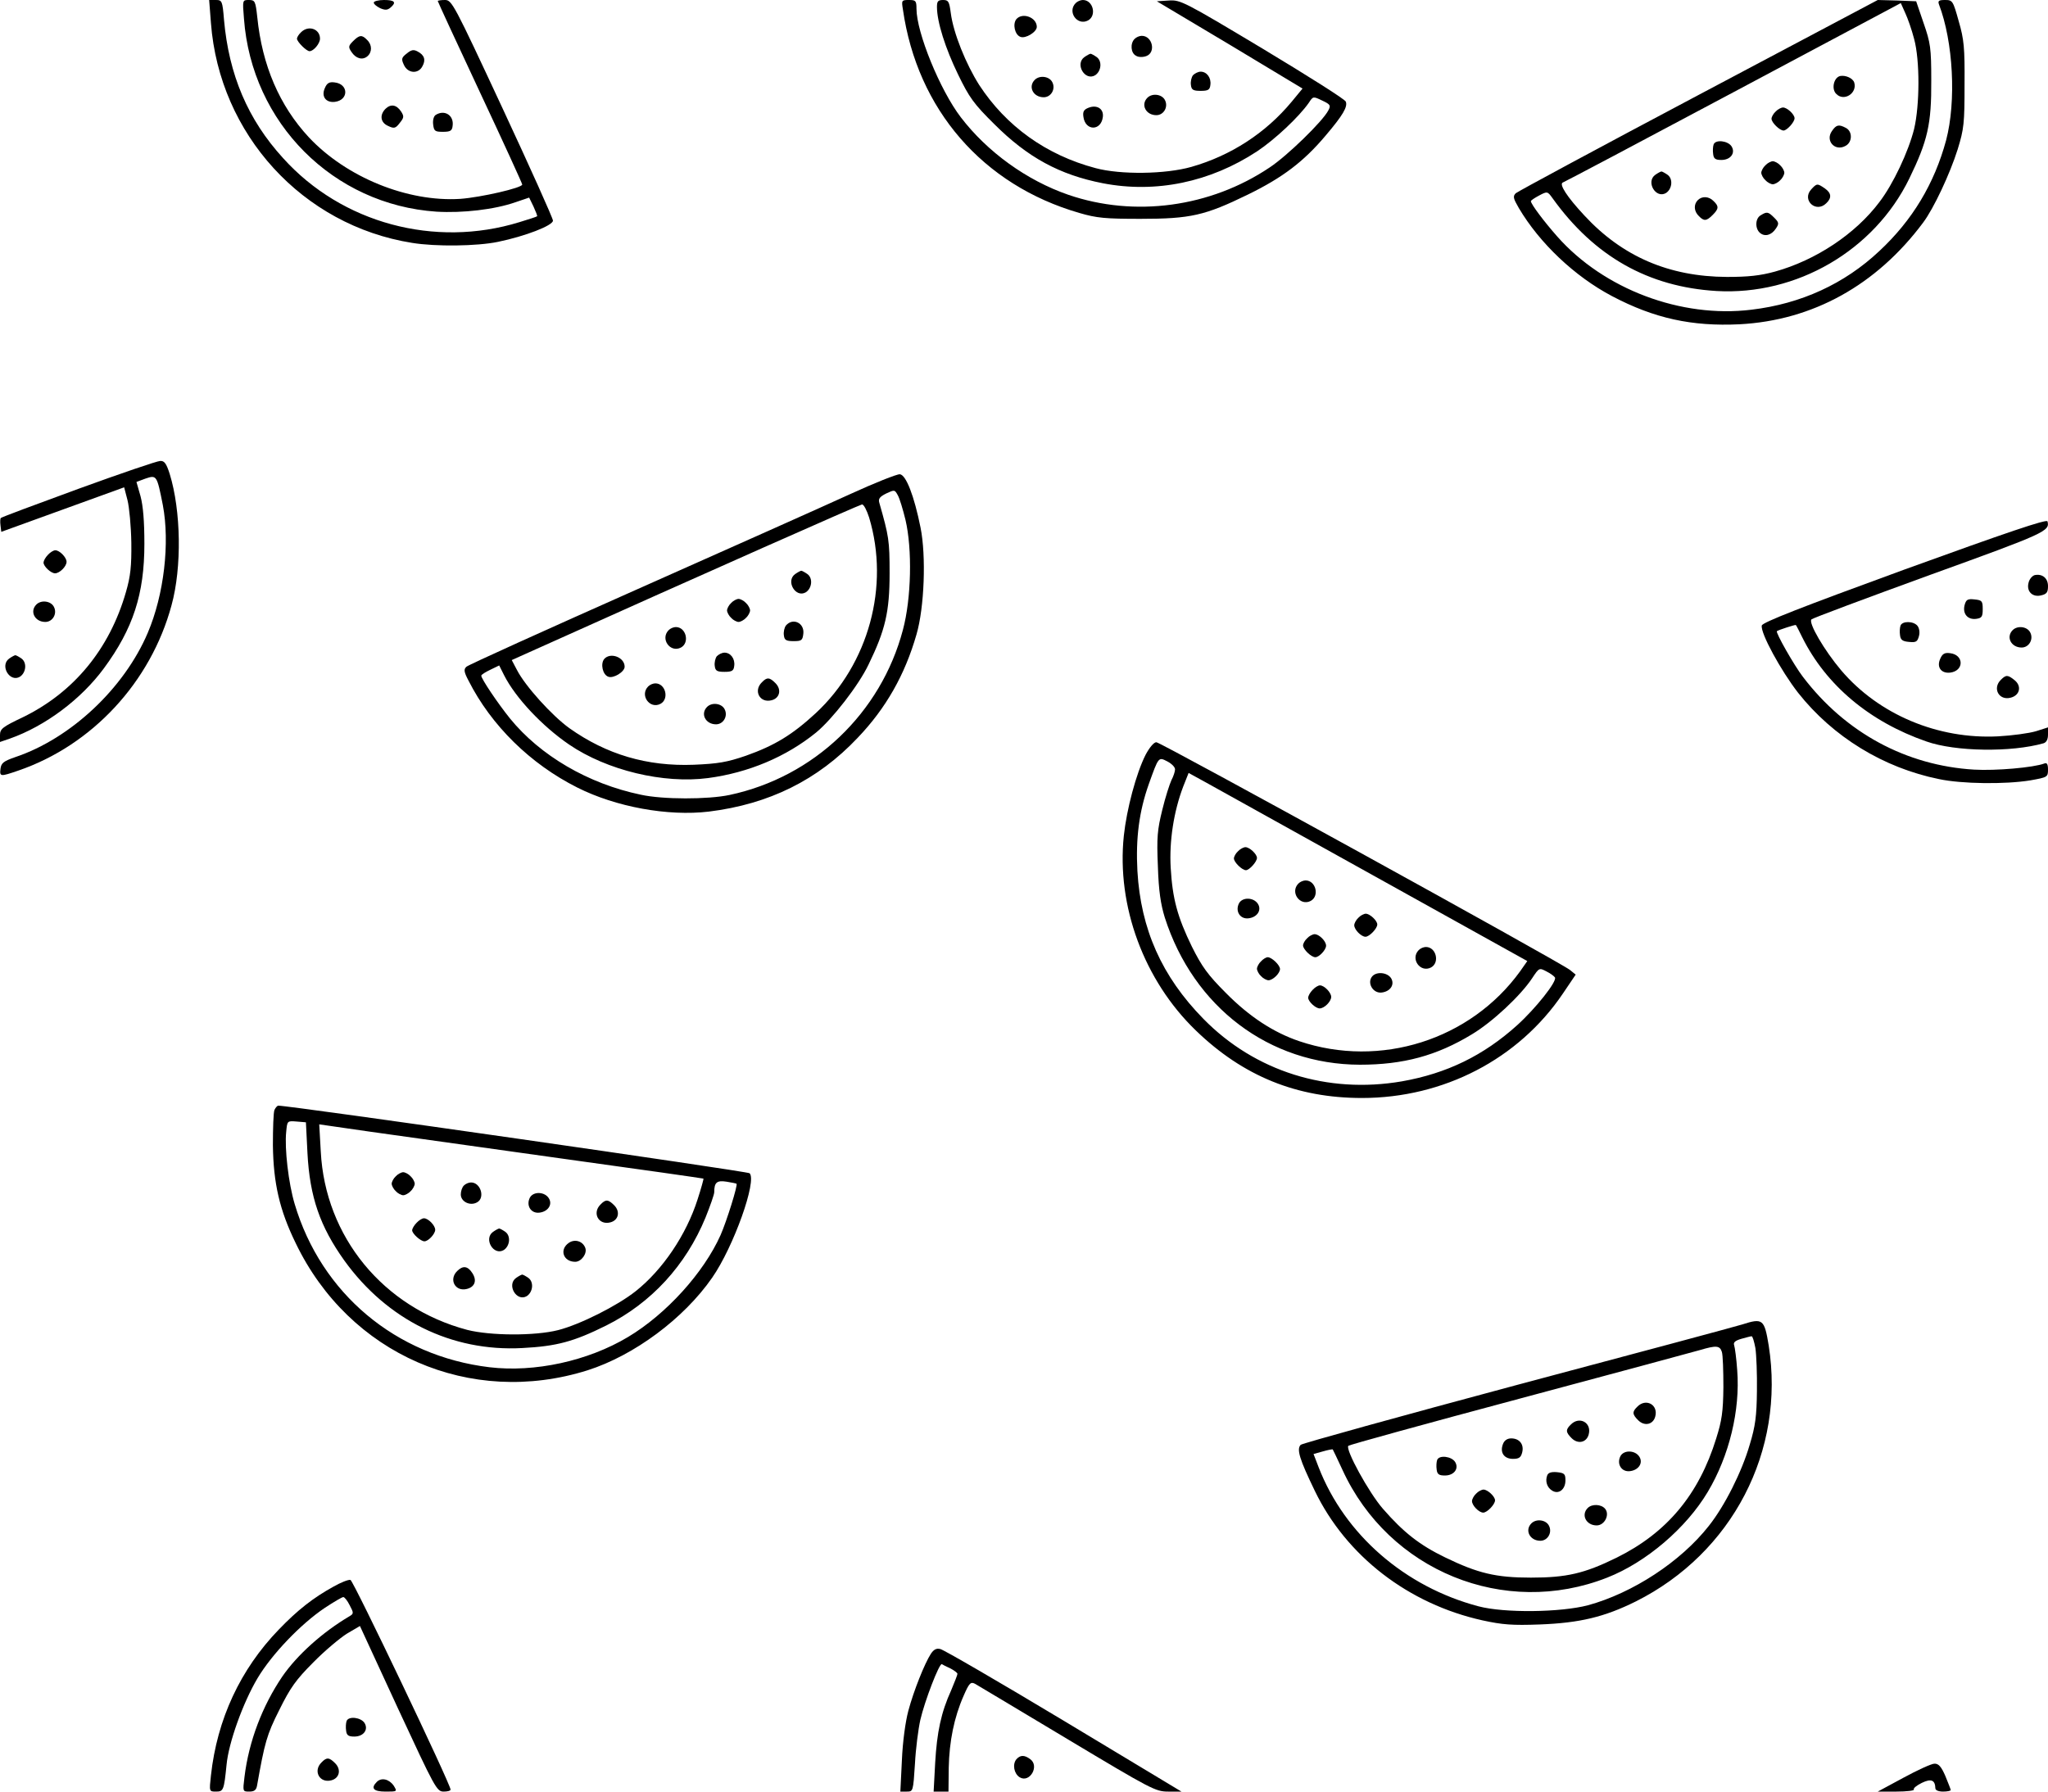
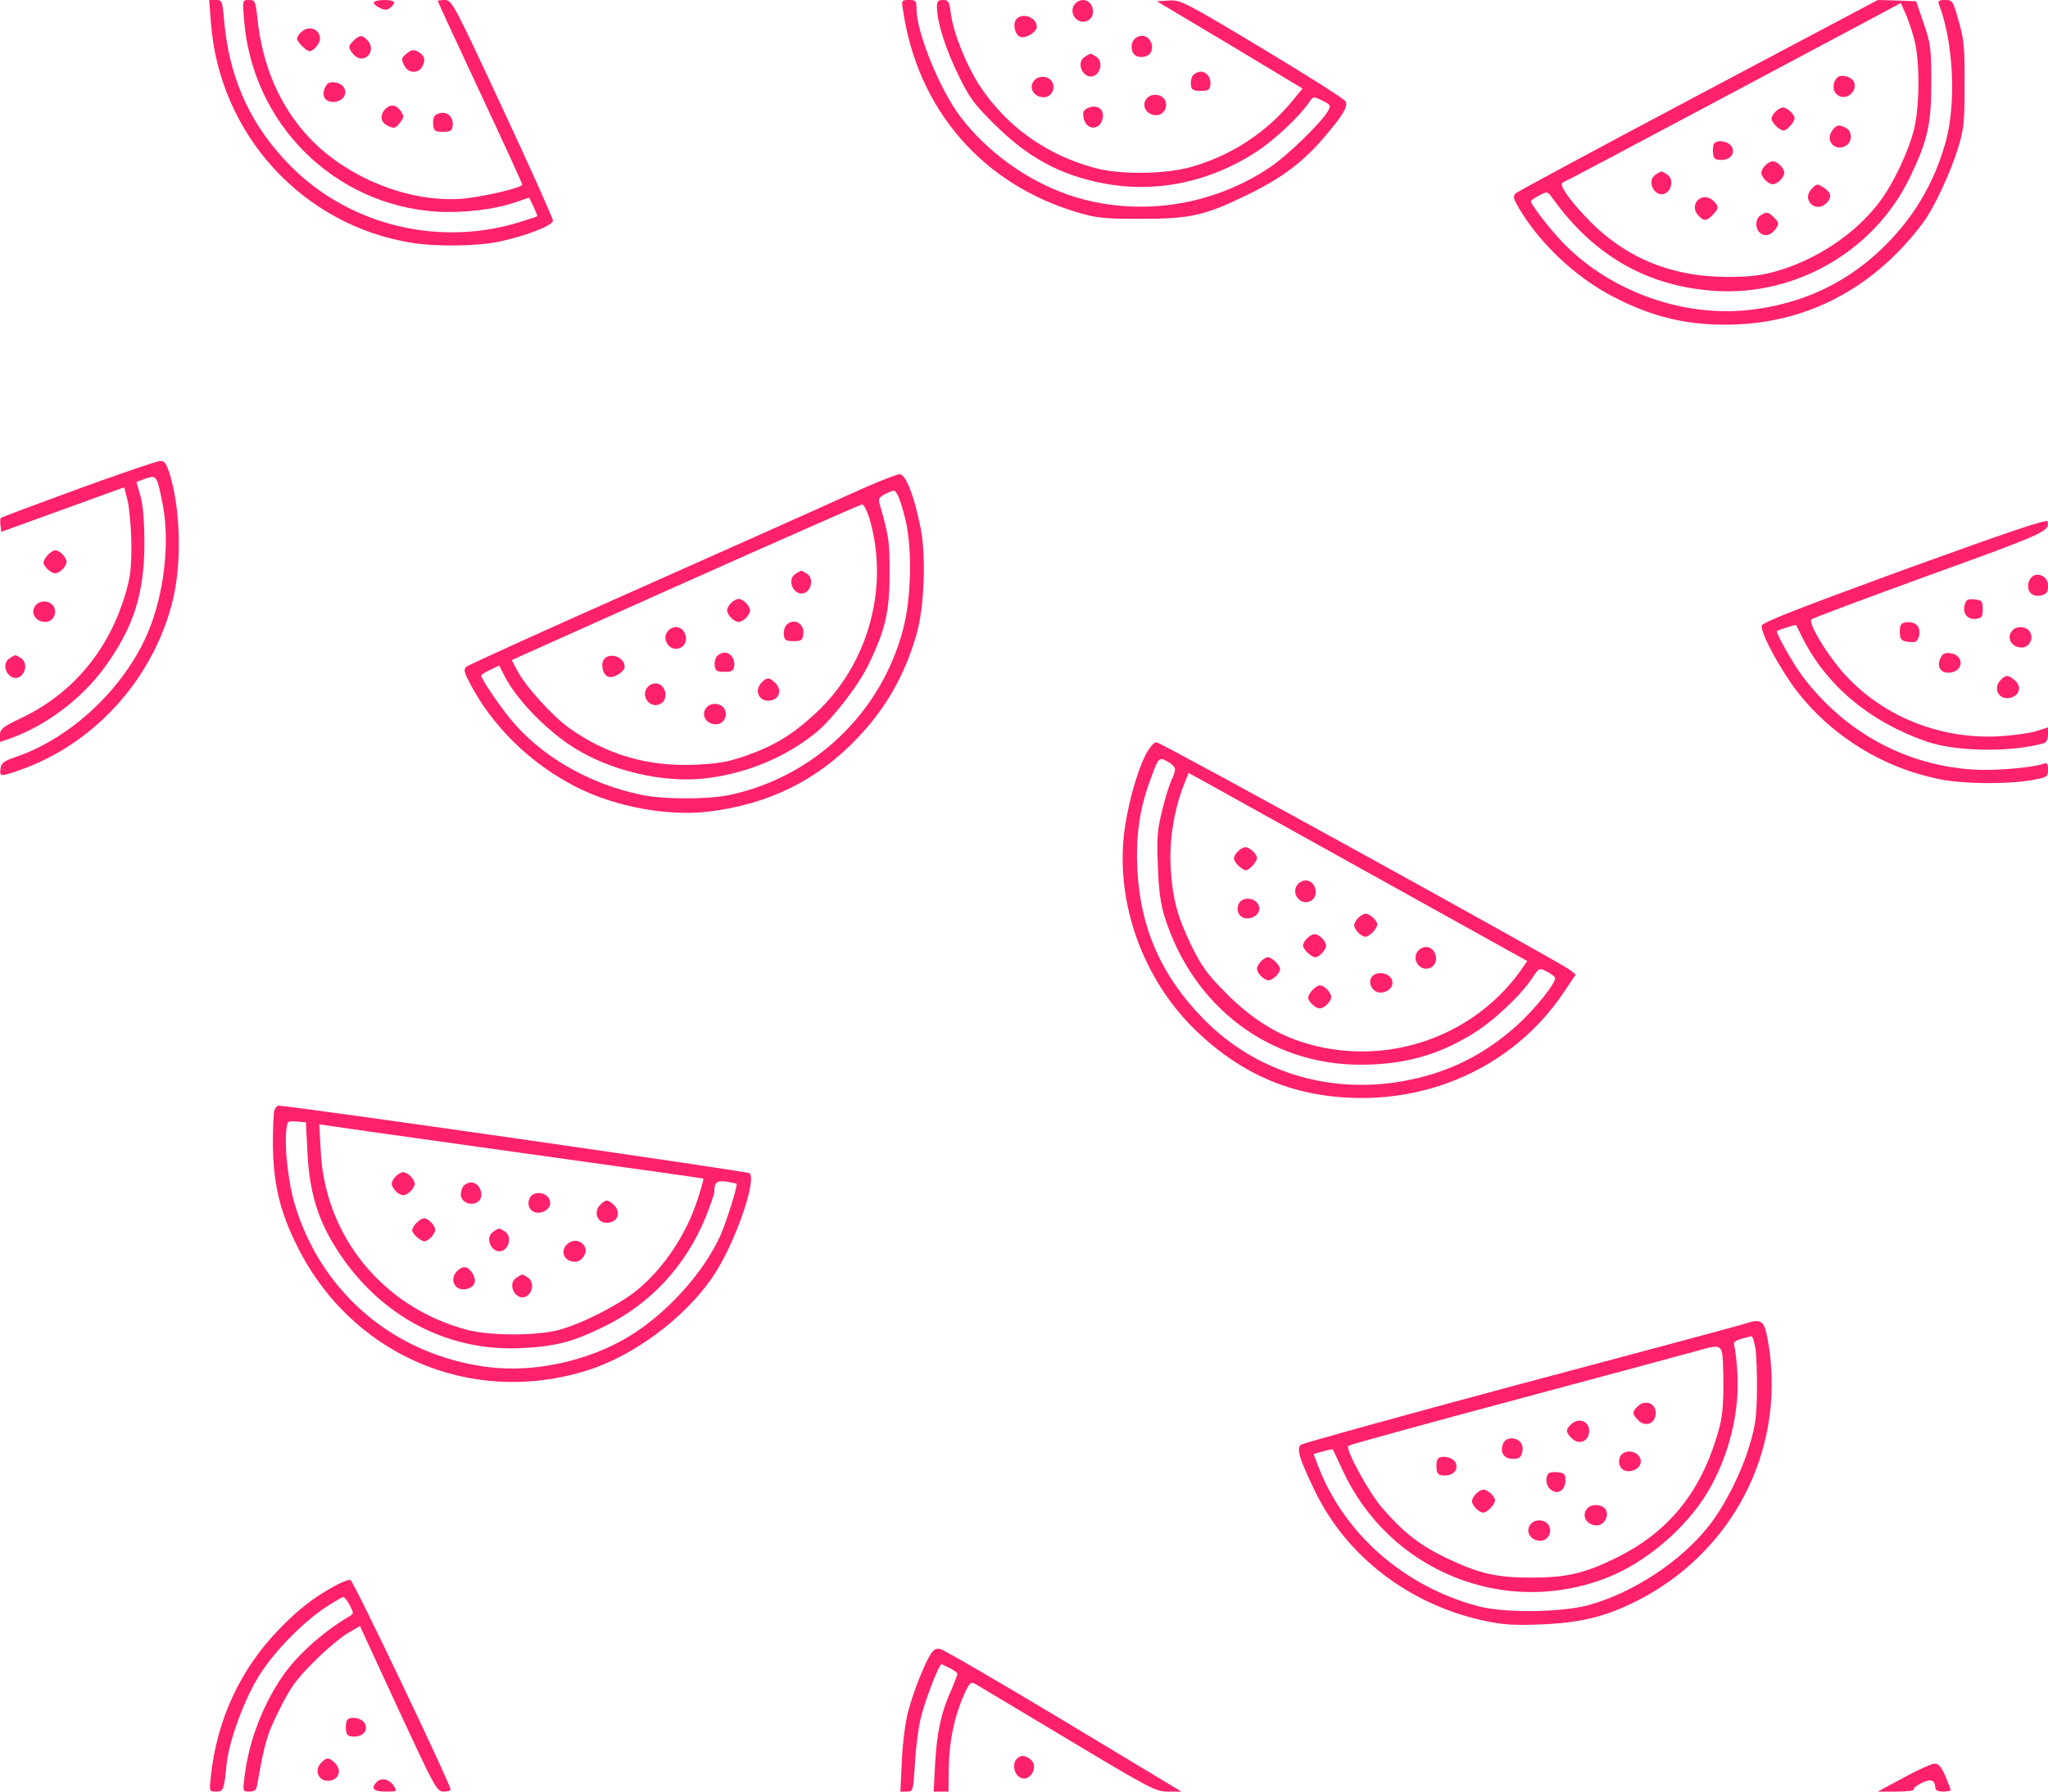
<svg xmlns="http://www.w3.org/2000/svg" version="1.0" width="800pt" height="700pt" viewBox="0 0 800 700" preserveAspectRatio="xMidYMid meet">
-   <g transform="translate(0,700) scale(0.1,-0.1)" fill="#000000" stroke="none">
+   <g transform="translate(0,700) scale(0.1,-0.1)" fill="#ff216b" stroke="none">
    <path d="M824 6910 c33 -435 358 -791 786 -859 92 -15 253 -13 335 4 107 22 215 64 215 83 0 9 -89 207 -197 439 -191 410 -198 423 -225 423 -15 0 -28 -2 -28 -4 0 -2 74 -163 165 -357 91 -194 165 -356 165 -360 0 -13 -161 -50 -242 -56 -206 -13 -445 84 -592 241 -114 123 -182 280 -201 469 -7 63 -9 67 -33 67 -25 0 -25 0 -19 -73 30 -408 349 -727 752 -754 102 -6 226 8 309 37 l53 18 17 -35 c9 -20 16 -37 14 -38 -2 -2 -33 -12 -69 -23 -331 -102 -694 -4 -923 250 -138 151 -212 326 -231 541 -6 74 -8 77 -32 77 l-26 0 7 -90z" />
    <path d="M1460 6990 c0 -6 11 -15 25 -22 19 -8 28 -8 40 2 25 21 17 30 -25 30 -22 0 -40 -5 -40 -10z" />
    <path d="M3527 6963 c56 -391 312 -686 689 -795 68 -20 102 -23 239 -23 196 0 252 13 420 95 135 66 217 128 303 230 68 80 87 113 79 133 -3 9 -149 101 -325 207 -307 184 -321 191 -366 188 l-47 -3 285 -170 284 -171 -42 -51 c-102 -123 -238 -211 -392 -255 -102 -29 -277 -31 -374 -5 -193 51 -350 164 -455 325 -52 82 -101 203 -111 281 -6 45 -9 51 -30 51 -20 0 -24 -5 -24 -27 0 -59 33 -162 82 -263 44 -91 62 -116 142 -195 130 -130 255 -198 424 -231 207 -40 419 4 603 125 69 46 163 134 202 190 16 25 17 25 52 8 32 -15 34 -19 24 -38 -22 -43 -161 -178 -229 -223 -232 -156 -528 -196 -787 -107 -162 56 -316 167 -420 303 -81 106 -173 331 -173 424 0 31 -3 34 -29 34 -29 0 -30 -1 -24 -37z" />
    <path d="M4202 6988 c-34 -34 6 -90 48 -68 35 19 20 80 -20 80 -9 0 -21 -5 -28 -12z" />
    <path d="M6635 6629 c-385 -204 -706 -377 -714 -384 -12 -12 -10 -20 12 -58 81 -137 218 -267 364 -344 165 -87 312 -119 498 -110 286 15 535 153 717 397 42 56 105 191 135 286 25 81 27 103 27 254 1 144 -2 176 -23 248 -22 79 -24 82 -53 82 -24 0 -29 -3 -24 -17 56 -146 68 -379 28 -531 -46 -170 -132 -313 -261 -433 -136 -128 -306 -206 -499 -229 -275 -34 -577 80 -759 286 -53 60 -103 127 -103 138 0 3 15 13 32 22 32 17 33 17 53 -11 163 -227 374 -346 640 -362 313 -18 616 158 753 439 72 148 87 213 86 383 0 128 -3 147 -30 225 l-29 85 -75 3 -75 2 -700 -371z m842 219 c23 -84 22 -259 0 -352 -22 -88 -82 -216 -136 -286 -94 -125 -249 -227 -407 -271 -58 -16 -105 -21 -188 -21 -227 1 -409 80 -557 240 -69 74 -100 123 -84 129 6 2 305 160 665 352 l655 349 17 -38 c10 -21 26 -67 35 -102z" />
    <path d="M7188 6703 c-25 -6 -35 -51 -15 -70 30 -31 83 3 70 45 -6 17 -34 29 -55 25z" />
    <path d="M6936 6564 c-9 -8 -16 -21 -16 -28 0 -15 32 -46 47 -46 13 0 43 33 43 48 0 15 -29 42 -45 42 -7 0 -21 -7 -29 -16z" />
    <path d="M7156 6488 c-27 -38 12 -81 53 -58 27 14 28 56 2 70 -28 15 -38 13 -55 -12z" />
    <path d="M6694 6436 c-3 -8 -4 -25 -2 -38 2 -18 9 -23 32 -23 36 0 56 27 40 53 -14 22 -62 28 -70 8z" />
    <path d="M6896 6354 c-9 -8 -16 -22 -16 -29 0 -7 7 -21 16 -29 8 -9 22 -16 29 -16 7 0 21 7 29 16 9 8 16 22 16 29 0 7 -7 21 -16 29 -8 9 -22 16 -29 16 -7 0 -21 -7 -29 -16z" />
    <path d="M6466 6317 c-38 -27 2 -95 42 -71 24 16 28 55 6 71 -10 7 -21 13 -24 13 -3 0 -14 -6 -24 -13z" />
    <path d="M7075 6260 c-38 -42 19 -94 59 -54 22 21 20 40 -6 58 -29 20 -31 20 -53 -4z" />
    <path d="M6632 6218 c-17 -17 -15 -44 4 -62 20 -21 30 -20 54 4 24 24 25 34 4 54 -18 19 -45 21 -62 4z" />
    <path d="M6878 6159 c-22 -12 -23 -52 -3 -69 19 -16 45 -9 62 17 13 19 12 24 -6 42 -24 24 -29 25 -53 10z" />
    <path d="M3970 6925 c-15 -19 -6 -61 16 -69 20 -8 64 19 64 39 0 37 -56 58 -80 30z" />
    <path d="M1176 6874 c-9 -8 -16 -20 -16 -25 0 -12 37 -49 49 -49 16 0 41 30 41 49 0 38 -45 54 -74 25z" />
    <path d="M1379 6839 c-18 -18 -19 -23 -6 -42 17 -26 43 -33 62 -17 19 16 19 45 -1 64 -20 21 -30 20 -55 -5z" />
    <path d="M4432 6848 c-18 -18 -15 -56 6 -66 9 -6 27 -6 40 -1 38 14 24 79 -18 79 -9 0 -21 -5 -28 -12z" />
    <path d="M1589 6791 c-21 -16 -22 -22 -11 -45 15 -33 56 -36 72 -5 14 25 8 44 -19 58 -15 8 -24 7 -42 -8z" />
    <path d="M4236 6777 c-38 -27 2 -95 42 -71 24 16 28 55 6 71 -10 7 -21 13 -24 13 -3 0 -14 -6 -24 -13z" />
    <path d="M4660 6706 c-6 -8 -10 -25 -8 -38 2 -19 9 -23 38 -23 29 0 36 4 38 23 4 28 -14 52 -38 52 -10 0 -23 -7 -30 -14z" />
    <path d="M4042 6688 c-27 -27 -6 -68 35 -68 29 0 48 33 33 60 -12 22 -49 27 -68 8z" />
    <path d="M1269 6656 c-15 -33 4 -58 39 -54 55 7 54 70 -1 76 -21 3 -30 -3 -38 -22z" />
    <path d="M4482 6618 c-27 -27 -6 -68 35 -68 29 0 48 33 33 60 -12 22 -49 27 -68 8z" />
    <path d="M1506 6575 c-24 -24 -20 -54 10 -67 23 -11 29 -10 45 11 17 21 18 26 6 45 -18 27 -40 31 -61 11z" />
    <path d="M4252 6579 c-18 -7 -23 -15 -20 -35 7 -56 69 -57 76 -1 4 32 -23 49 -56 36z" />
    <path d="M1702 6551 c-8 -5 -12 -21 -10 -37 3 -26 7 -29 38 -29 29 0 36 4 38 23 6 41 -31 65 -66 43z" />
    <path d="M306 5090 c-164 -60 -301 -111 -303 -114 -2 -2 -3 -15 -1 -29 l3 -25 240 87 240 87 13 -50 c7 -28 14 -103 15 -166 1 -92 -3 -131 -21 -193 -64 -223 -204 -393 -404 -490 -78 -37 -88 -45 -88 -69 l0 -27 38 13 c139 49 279 154 368 275 114 155 158 290 158 486 0 89 -5 148 -15 186 l-16 56 35 13 c44 15 45 13 68 -103 28 -148 5 -350 -59 -500 -92 -216 -300 -412 -517 -485 -46 -16 -55 -23 -58 -45 -4 -32 -1 -32 69 -8 289 99 518 346 599 646 41 149 37 370 -7 513 -13 41 -21 52 -37 51 -12 0 -155 -49 -320 -109z" />
    <path d="M3320 5069 c-96 -44 -470 -211 -830 -371 -360 -160 -661 -296 -668 -303 -11 -10 -10 -20 8 -54 89 -176 242 -326 425 -418 151 -76 354 -113 514 -94 235 29 425 123 581 288 111 116 185 247 230 404 31 106 38 307 16 417 -25 125 -57 207 -81 209 -11 1 -99 -34 -195 -78z m217 -100 c27 -115 23 -307 -10 -430 -86 -325 -348 -575 -677 -645 -85 -18 -261 -18 -347 1 -206 43 -393 153 -511 298 -49 61 -112 155 -112 167 0 4 16 14 35 23 l35 17 19 -38 c45 -89 150 -200 254 -271 148 -101 369 -154 543 -131 158 21 305 83 422 178 63 52 166 184 205 266 65 134 82 205 82 356 0 129 -3 145 -40 275 -5 16 1 24 27 37 32 15 33 15 45 -7 7 -12 20 -55 30 -96z m-142 9 c81 -269 -2 -572 -208 -764 -92 -85 -161 -127 -274 -167 -73 -25 -108 -31 -203 -35 -182 -7 -341 40 -486 143 -68 49 -173 165 -205 228 l-20 38 78 35 c698 314 1281 572 1290 573 7 1 19 -23 28 -51z" />
    <path d="M3106 4757 c-38 -27 2 -95 42 -71 24 16 28 55 6 71 -10 7 -21 13 -24 13 -3 0 -14 -6 -24 -13z" />
    <path d="M2856 4644 c-9 -8 -16 -22 -16 -29 0 -7 7 -21 16 -29 8 -9 22 -16 29 -16 7 0 21 7 29 16 9 8 16 22 16 29 0 7 -7 21 -16 29 -8 9 -22 16 -29 16 -7 0 -21 -7 -29 -16z" />
    <path d="M3070 4556 c-6 -8 -10 -25 -8 -38 2 -19 9 -23 38 -23 31 0 35 3 38 29 5 42 -41 64 -68 32z" />
    <path d="M2612 4538 c-34 -34 6 -90 48 -68 35 19 20 80 -20 80 -9 0 -21 -5 -28 -12z" />
    <path d="M2800 4436 c-6 -8 -10 -25 -8 -38 2 -19 9 -23 38 -23 29 0 36 4 38 23 4 28 -14 52 -38 52 -10 0 -23 -7 -30 -14z" />
    <path d="M2360 4425 c-15 -19 -6 -61 16 -69 20 -8 64 19 64 39 0 37 -56 58 -80 30z" />
    <path d="M2976 4334 c-34 -33 -8 -82 38 -70 32 8 40 42 15 67 -23 23 -33 24 -53 3z" />
    <path d="M2532 4318 c-34 -34 6 -90 48 -68 35 19 20 80 -20 80 -9 0 -21 -5 -28 -12z" />
    <path d="M2762 4238 c-27 -27 -6 -68 35 -68 29 0 48 33 33 60 -12 22 -49 27 -68 8z" />
    <path d="M7440 4775 c-408 -149 -556 -207 -558 -219 -6 -29 75 -177 142 -263 136 -172 333 -293 550 -337 89 -19 259 -21 357 -5 67 12 69 13 69 42 0 21 -4 28 -14 24 -42 -16 -190 -29 -275 -24 -265 16 -502 144 -668 362 -34 44 -108 174 -102 179 7 5 72 26 74 24 2 -2 13 -23 25 -48 93 -187 263 -330 485 -407 113 -40 332 -43 458 -7 11 4 17 15 17 34 l0 28 -47 -15 c-27 -8 -93 -17 -148 -20 -235 -12 -466 85 -613 258 -66 78 -129 186 -116 199 5 5 214 83 464 174 451 163 468 171 458 209 -2 10 -161 -44 -558 -188z" />
    <path d="M187 4832 c-10 -10 -17 -24 -17 -30 0 -15 29 -42 45 -42 18 0 45 27 45 45 0 17 -27 45 -44 45 -7 0 -20 -8 -29 -18z" />
    <path d="M7948 4753 c-10 -3 -21 -16 -24 -30 -9 -34 16 -58 50 -49 21 5 26 12 26 36 0 31 -22 49 -52 43z" />
    <path d="M7674 4635 c-8 -33 12 -57 45 -53 22 3 26 8 26 38 0 32 -3 35 -32 38 -28 3 -33 -1 -39 -23z" />
    <path d="M142 4638 c-27 -27 -6 -68 35 -68 29 0 48 33 33 60 -12 22 -49 27 -68 8z" />
    <path d="M7424 4556 c-3 -8 -4 -25 -2 -38 2 -18 10 -24 35 -26 28 -3 33 1 39 23 4 15 1 31 -6 40 -16 19 -59 19 -66 1z" />
    <path d="M7862 4538 c-27 -27 -6 -68 35 -68 29 0 48 33 33 60 -12 22 -49 27 -68 8z" />
    <path d="M7579 4426 c-15 -33 4 -58 39 -54 55 7 54 70 -1 76 -21 3 -30 -3 -38 -22z" />
    <path d="M36 4427 c-38 -27 2 -95 42 -71 24 16 28 55 6 71 -10 7 -21 13 -24 13 -3 0 -14 -6 -24 -13z" />
    <path d="M7816 4344 c-34 -33 -8 -82 38 -70 36 9 44 45 16 68 -27 22 -34 22 -54 2z" />
    <path d="M4475 4051 c-37 -73 -74 -213 -85 -316 -29 -275 79 -566 281 -761 185 -179 395 -264 649 -264 319 0 612 152 785 408 l50 74 -22 18 c-37 30 -1599 890 -1616 890 -10 0 -27 -21 -42 -49z m115 -57 c0 -8 -6 -27 -14 -42 -7 -15 -24 -67 -36 -117 -19 -77 -22 -107 -17 -220 3 -96 11 -148 27 -200 112 -350 408 -574 762 -575 169 0 300 35 438 119 80 48 190 151 235 219 27 41 28 41 55 27 16 -8 31 -19 34 -24 9 -15 -75 -121 -148 -187 -131 -118 -274 -188 -450 -219 -291 -50 -574 39 -775 244 -163 166 -245 351 -258 578 -7 129 7 233 44 338 39 109 38 108 73 90 17 -9 30 -22 30 -31z m786 -421 l590 -328 -28 -40 c-194 -268 -546 -380 -863 -273 -100 34 -194 95 -286 188 -71 71 -94 103 -133 181 -57 117 -76 188 -83 309 -6 104 12 220 49 317 l21 53 71 -39 c39 -22 337 -187 662 -368z" />
    <path d="M4836 3674 c-9 -8 -16 -21 -16 -28 0 -15 32 -46 47 -46 13 0 43 33 43 48 0 15 -29 42 -45 42 -7 0 -21 -7 -29 -16z" />
    <path d="M5072 3548 c-34 -34 6 -90 48 -68 35 19 20 80 -20 80 -9 0 -21 -5 -28 -12z" />
    <path d="M4840 3471 c-16 -31 4 -63 37 -59 34 4 52 32 37 56 -16 26 -60 28 -74 3z" />
    <path d="M5306 3414 c-9 -8 -16 -22 -16 -29 0 -17 27 -45 44 -45 15 0 46 32 46 48 0 15 -29 42 -45 42 -7 0 -21 -7 -29 -16z" />
    <path d="M5106 3334 c-9 -8 -16 -21 -16 -28 0 -15 32 -46 48 -46 15 0 42 29 42 45 0 18 -27 45 -45 45 -7 0 -21 -7 -29 -16z" />
    <path d="M5542 3288 c-34 -34 6 -90 48 -68 35 19 20 80 -20 80 -9 0 -21 -5 -28 -12z" />
    <path d="M4926 3244 c-9 -8 -16 -22 -16 -29 0 -7 7 -21 16 -29 8 -9 22 -16 29 -16 17 0 45 27 45 44 0 15 -32 46 -48 46 -6 0 -18 -7 -26 -16z" />
    <path d="M5360 3185 c-21 -25 3 -67 37 -63 34 4 52 31 37 56 -15 23 -57 27 -74 7z" />
    <path d="M5127 3132 c-10 -10 -17 -24 -17 -30 0 -15 29 -42 45 -42 18 0 45 27 45 45 0 17 -27 45 -44 45 -7 0 -20 -8 -29 -18z" />
    <path d="M1072 2663 c-4 -10 -6 -72 -6 -138 2 -148 26 -253 89 -382 209 -435 682 -641 1140 -497 182 58 376 202 487 362 84 121 176 380 146 408 -10 8 -1798 265 -1841 264 -4 0 -11 -8 -15 -17z m129 -168 c9 -172 49 -287 144 -420 167 -232 419 -357 695 -342 135 7 201 25 328 88 176 88 311 235 388 422 18 45 34 90 34 99 0 38 10 47 48 41 20 -3 38 -7 39 -8 6 -4 -38 -145 -62 -200 -66 -148 -213 -310 -362 -399 -157 -94 -365 -139 -541 -118 -366 44 -657 288 -761 638 -24 80 -40 217 -33 282 4 43 4 43 41 40 l36 -3 6 -120z m989 -21 c305 -42 556 -78 558 -79 1 -1 -9 -38 -23 -81 -44 -138 -136 -275 -242 -359 -72 -57 -217 -130 -303 -152 -91 -23 -265 -22 -355 1 -328 87 -555 364 -572 697 l-6 106 194 -28 c107 -15 444 -62 749 -105z" />
    <path d="M1546 2404 c-9 -8 -16 -22 -16 -29 0 -7 7 -21 16 -29 8 -9 22 -16 29 -16 7 0 21 7 29 16 9 8 16 22 16 29 0 7 -7 21 -16 29 -8 9 -22 16 -29 16 -7 0 -21 -7 -29 -16z" />
    <path d="M1812 2368 c-7 -7 -12 -22 -12 -35 0 -28 36 -46 63 -31 33 17 15 78 -23 78 -9 0 -21 -5 -28 -12z" />
    <path d="M2070 2321 c-16 -31 4 -63 37 -59 34 4 52 32 37 56 -16 26 -60 28 -74 3z" />
    <path d="M2346 2294 c-34 -33 -8 -82 38 -70 32 8 40 42 15 67 -23 23 -33 24 -53 3z" />
    <path d="M1627 2222 c-10 -10 -17 -23 -17 -29 0 -13 33 -43 48 -43 15 0 42 29 42 45 0 17 -27 45 -44 45 -7 0 -20 -8 -29 -18z" />
    <path d="M1926 2187 c-38 -27 2 -95 42 -71 24 16 28 55 6 71 -10 7 -21 13 -24 13 -3 0 -14 -6 -24 -13z" />
    <path d="M2222 2144 c-38 -26 -22 -74 25 -74 24 0 48 33 39 55 -10 26 -41 35 -64 19z" />
    <path d="M1786 2034 c-34 -33 -8 -82 38 -70 31 8 40 33 21 62 -18 28 -37 30 -59 8z" />
    <path d="M2016 2007 c-38 -27 2 -95 42 -71 24 16 28 55 6 71 -10 7 -21 13 -24 13 -3 0 -14 -6 -24 -13z" />
    <path d="M6805 1825 c-22 -7 -416 -113 -875 -235 -459 -123 -841 -229 -849 -235 -17 -17 -5 -56 55 -180 123 -255 366 -442 655 -506 78 -17 116 -20 224 -16 156 6 252 29 375 90 377 189 584 588 519 1000 -17 103 -23 108 -104 82z m52 -92 c4 -27 7 -102 6 -168 -1 -97 -6 -137 -28 -209 -31 -107 -98 -240 -160 -318 -110 -140 -297 -262 -472 -310 -107 -28 -326 -31 -428 -4 -287 76 -522 280 -624 543 l-20 52 36 10 c20 6 38 9 39 8 1 -1 18 -37 38 -80 181 -395 633 -579 1034 -421 153 60 309 194 393 335 84 141 127 319 115 475 -3 45 -9 89 -12 98 -4 11 4 18 28 25 18 5 36 10 40 10 4 1 10 -20 15 -46z m-131 -15 c4 -12 6 -74 6 -138 -1 -96 -6 -130 -28 -200 -68 -220 -193 -369 -389 -466 -126 -62 -196 -78 -335 -78 -137 0 -207 17 -335 79 -99 48 -162 97 -243 190 -55 63 -148 233 -135 246 4 4 305 87 668 184 363 97 680 183 705 190 64 19 78 18 86 -7z" />
    <path d="M6396 1504 c-21 -20 -20 -30 3 -53 25 -25 59 -17 67 15 12 46 -37 72 -70 38z" />
    <path d="M6136 1434 c-21 -20 -20 -30 3 -53 25 -25 59 -17 67 15 12 46 -37 72 -70 38z" />
    <path d="M5871 1358 c-13 -33 4 -58 39 -58 23 0 31 5 36 25 8 31 -10 55 -43 55 -15 0 -27 -8 -32 -22z" />
    <path d="M6330 1311 c-16 -31 4 -63 37 -59 34 4 52 32 37 56 -16 26 -60 28 -74 3z" />
    <path d="M5614 1296 c-3 -8 -4 -25 -2 -38 2 -18 9 -23 32 -23 36 0 56 27 40 53 -14 22 -62 28 -70 8z" />
    <path d="M6044 1236 c-9 -23 -1 -48 19 -60 25 -16 52 4 52 40 0 25 -4 29 -33 32 -22 2 -34 -2 -38 -12z" />
    <path d="M5766 1164 c-9 -8 -16 -22 -16 -29 0 -17 27 -45 44 -45 15 0 46 32 46 48 0 15 -29 42 -45 42 -7 0 -21 -7 -29 -16z" />
    <path d="M6202 1108 c-27 -27 -6 -68 35 -68 31 0 52 42 33 65 -15 18 -51 20 -68 3z" />
    <path d="M5982 1048 c-27 -27 -6 -68 35 -68 29 0 48 33 33 60 -12 22 -49 27 -68 8z" />
    <path d="M1303 801 c-80 -44 -141 -92 -214 -168 -150 -155 -241 -350 -265 -570 -7 -63 -7 -63 20 -63 29 0 31 6 41 105 8 86 64 242 121 338 56 94 169 212 263 275 35 23 67 42 72 42 5 0 16 -14 25 -32 16 -30 16 -33 -1 -43 -105 -62 -204 -151 -262 -235 -78 -115 -131 -253 -148 -393 -7 -57 -7 -57 19 -57 19 0 27 6 30 23 30 169 38 199 87 296 43 87 65 118 133 186 44 45 104 95 131 112 l51 30 149 -323 c144 -310 151 -324 178 -324 15 0 27 3 27 8 -1 23 -380 817 -391 819 -8 2 -38 -10 -66 -26z" />
    <path d="M3636 538 c-24 -37 -67 -144 -88 -223 -11 -41 -22 -120 -25 -193 l-6 -122 25 0 c25 0 25 1 32 108 3 59 13 136 21 172 17 74 74 222 84 218 3 -2 18 -10 34 -17 15 -8 27 -17 27 -21 0 -4 -11 -32 -24 -63 -40 -88 -56 -164 -63 -285 l-6 -112 29 0 29 0 1 93 c2 103 21 197 58 281 22 51 28 56 45 47 10 -6 173 -103 361 -216 327 -196 344 -205 393 -205 l52 0 -460 277 c-253 152 -470 278 -482 280 -15 4 -26 -2 -37 -19z" />
    <path d="M1354 276 c-3 -8 -4 -25 -2 -38 2 -18 9 -23 32 -23 36 0 56 27 40 53 -14 22 -62 28 -70 8z" />
    <path d="M3970 126 c-16 -20 -9 -56 13 -70 39 -24 79 44 41 71 -23 17 -39 16 -54 -1z" />
    <path d="M1256 114 c-34 -33 -8 -82 38 -70 32 8 40 42 15 67 -23 23 -33 24 -53 3z" />
    <path d="M7435 54 l-100 -54 73 0 c40 0 71 4 68 8 -3 5 11 16 31 26 37 18 52 11 53 -21 0 -8 13 -13 30 -13 17 0 30 3 30 6 0 3 -10 28 -21 55 -16 37 -27 49 -43 48 -11 0 -66 -25 -121 -55z" />
    <path d="M1472 38 c-25 -25 -13 -38 34 -38 46 0 46 0 32 23 -18 26 -48 33 -66 15z" />
  </g>
</svg>
